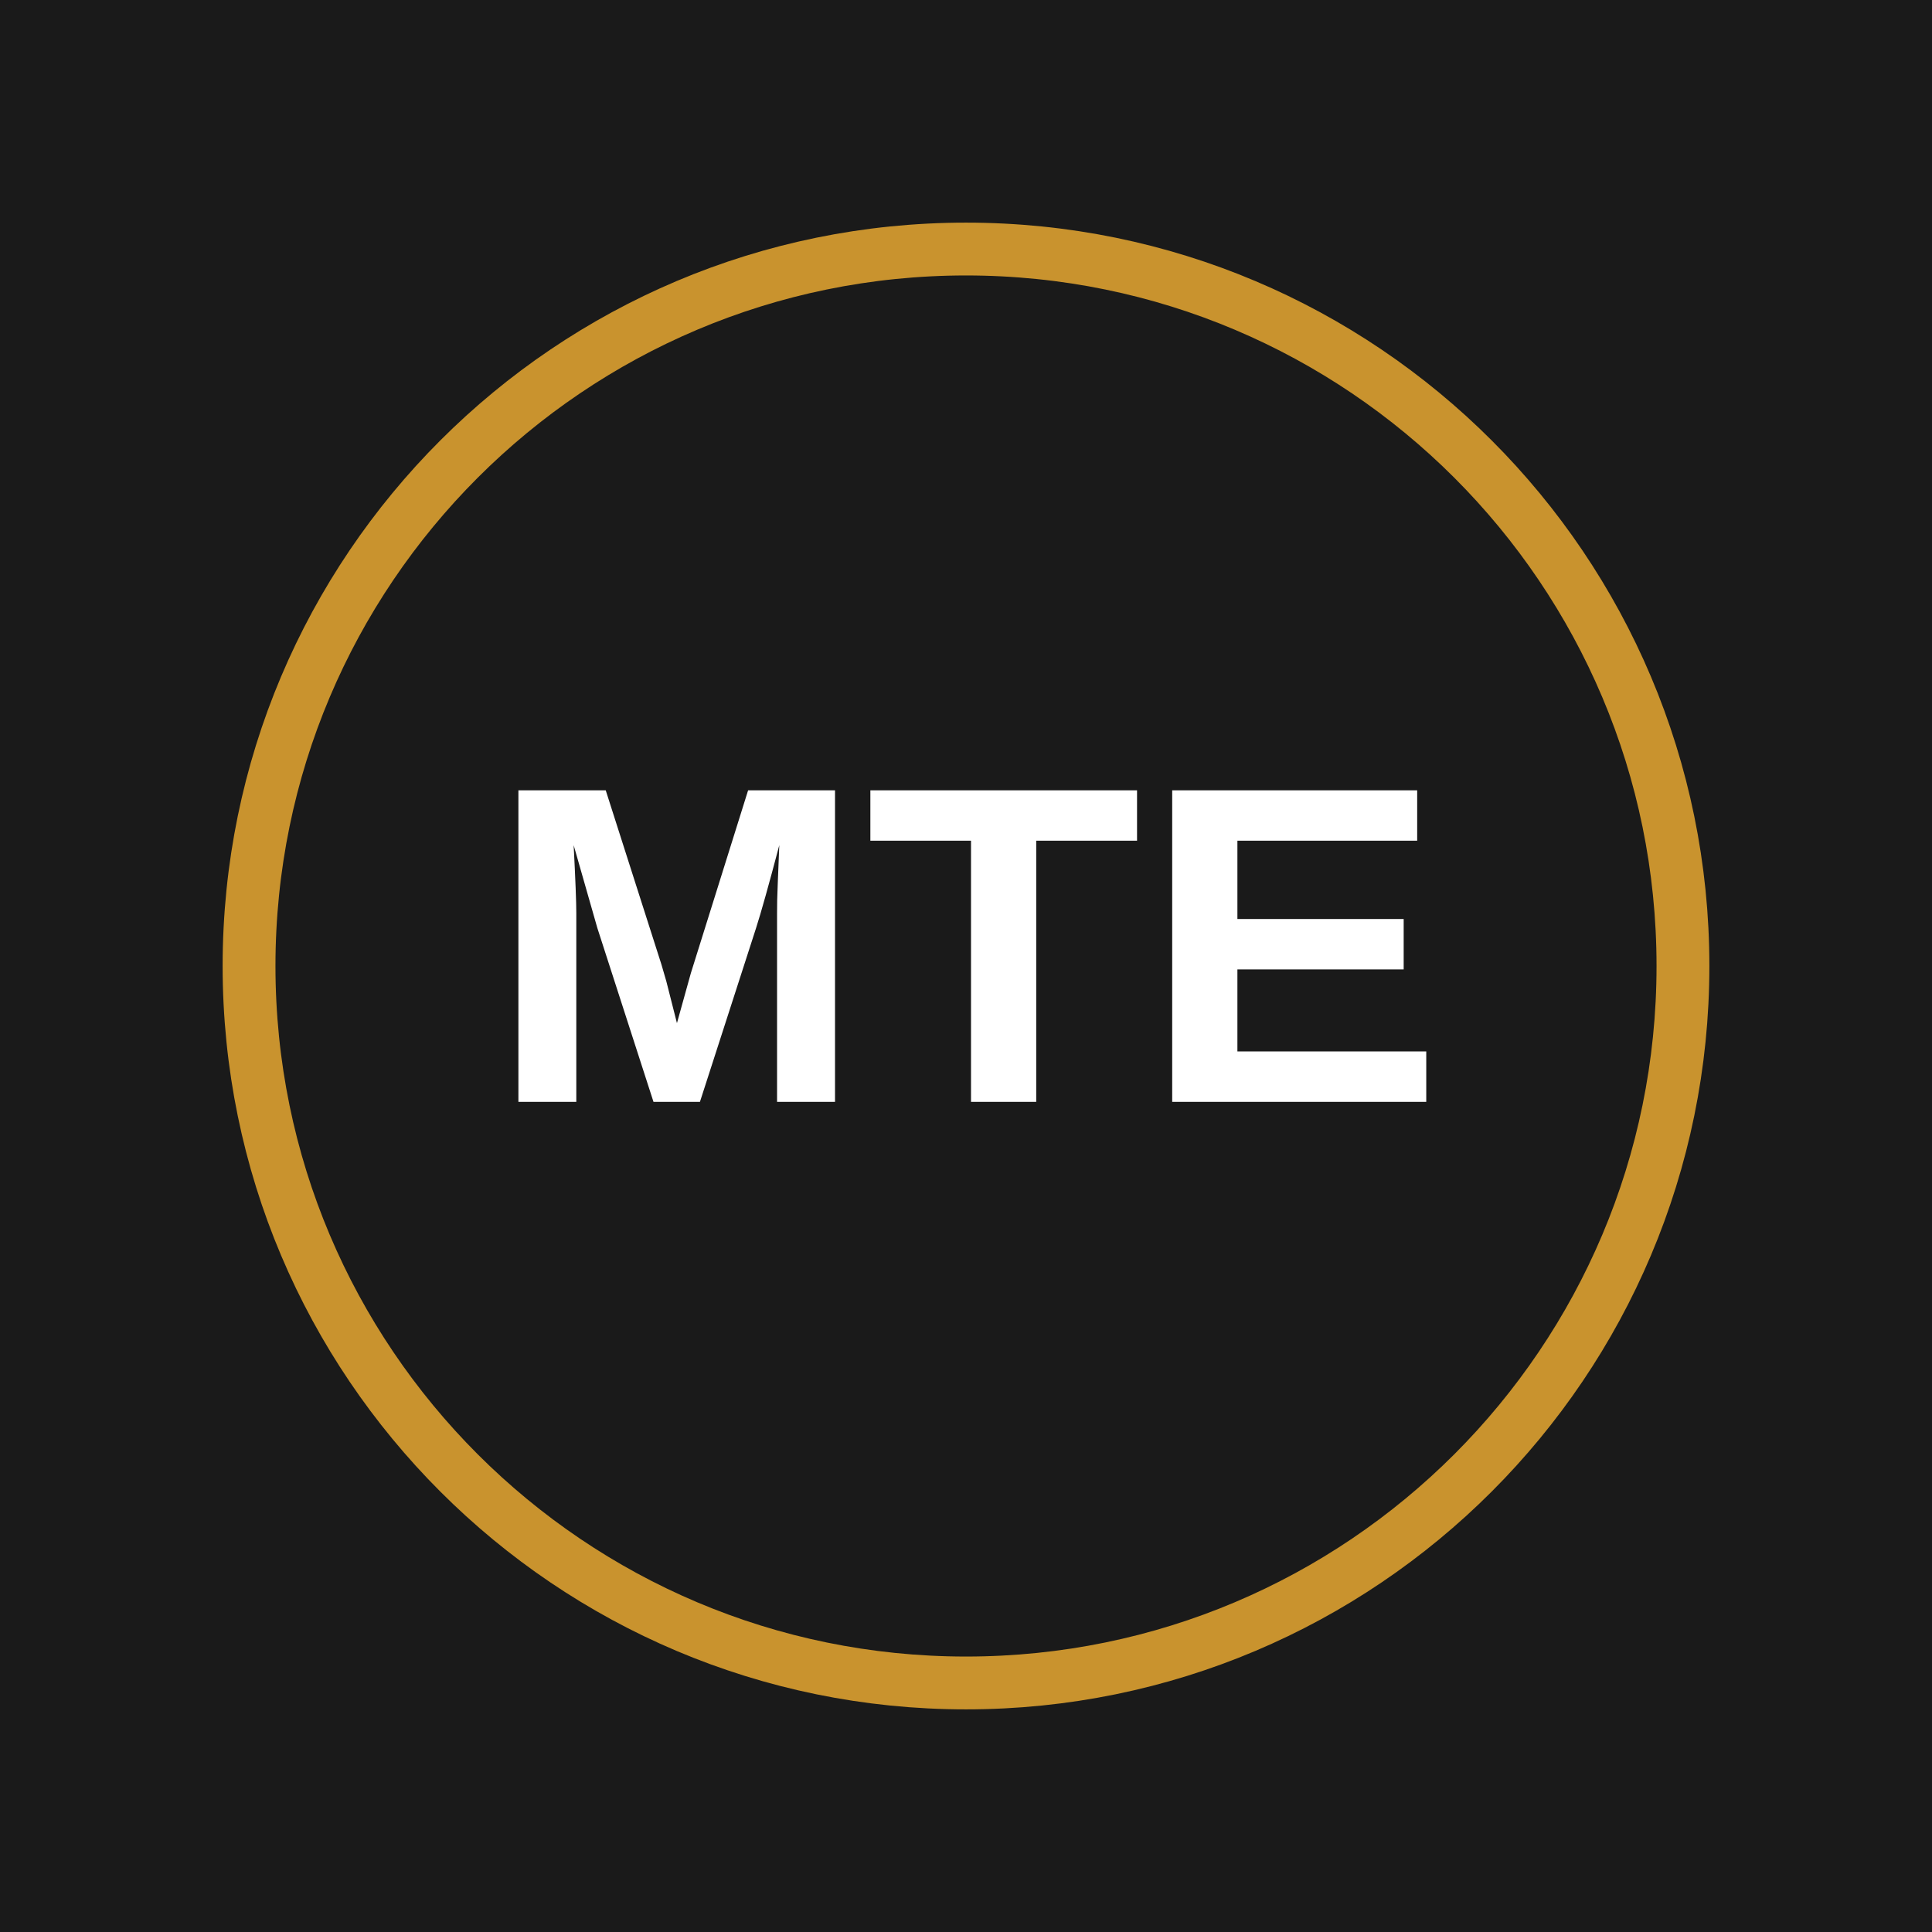
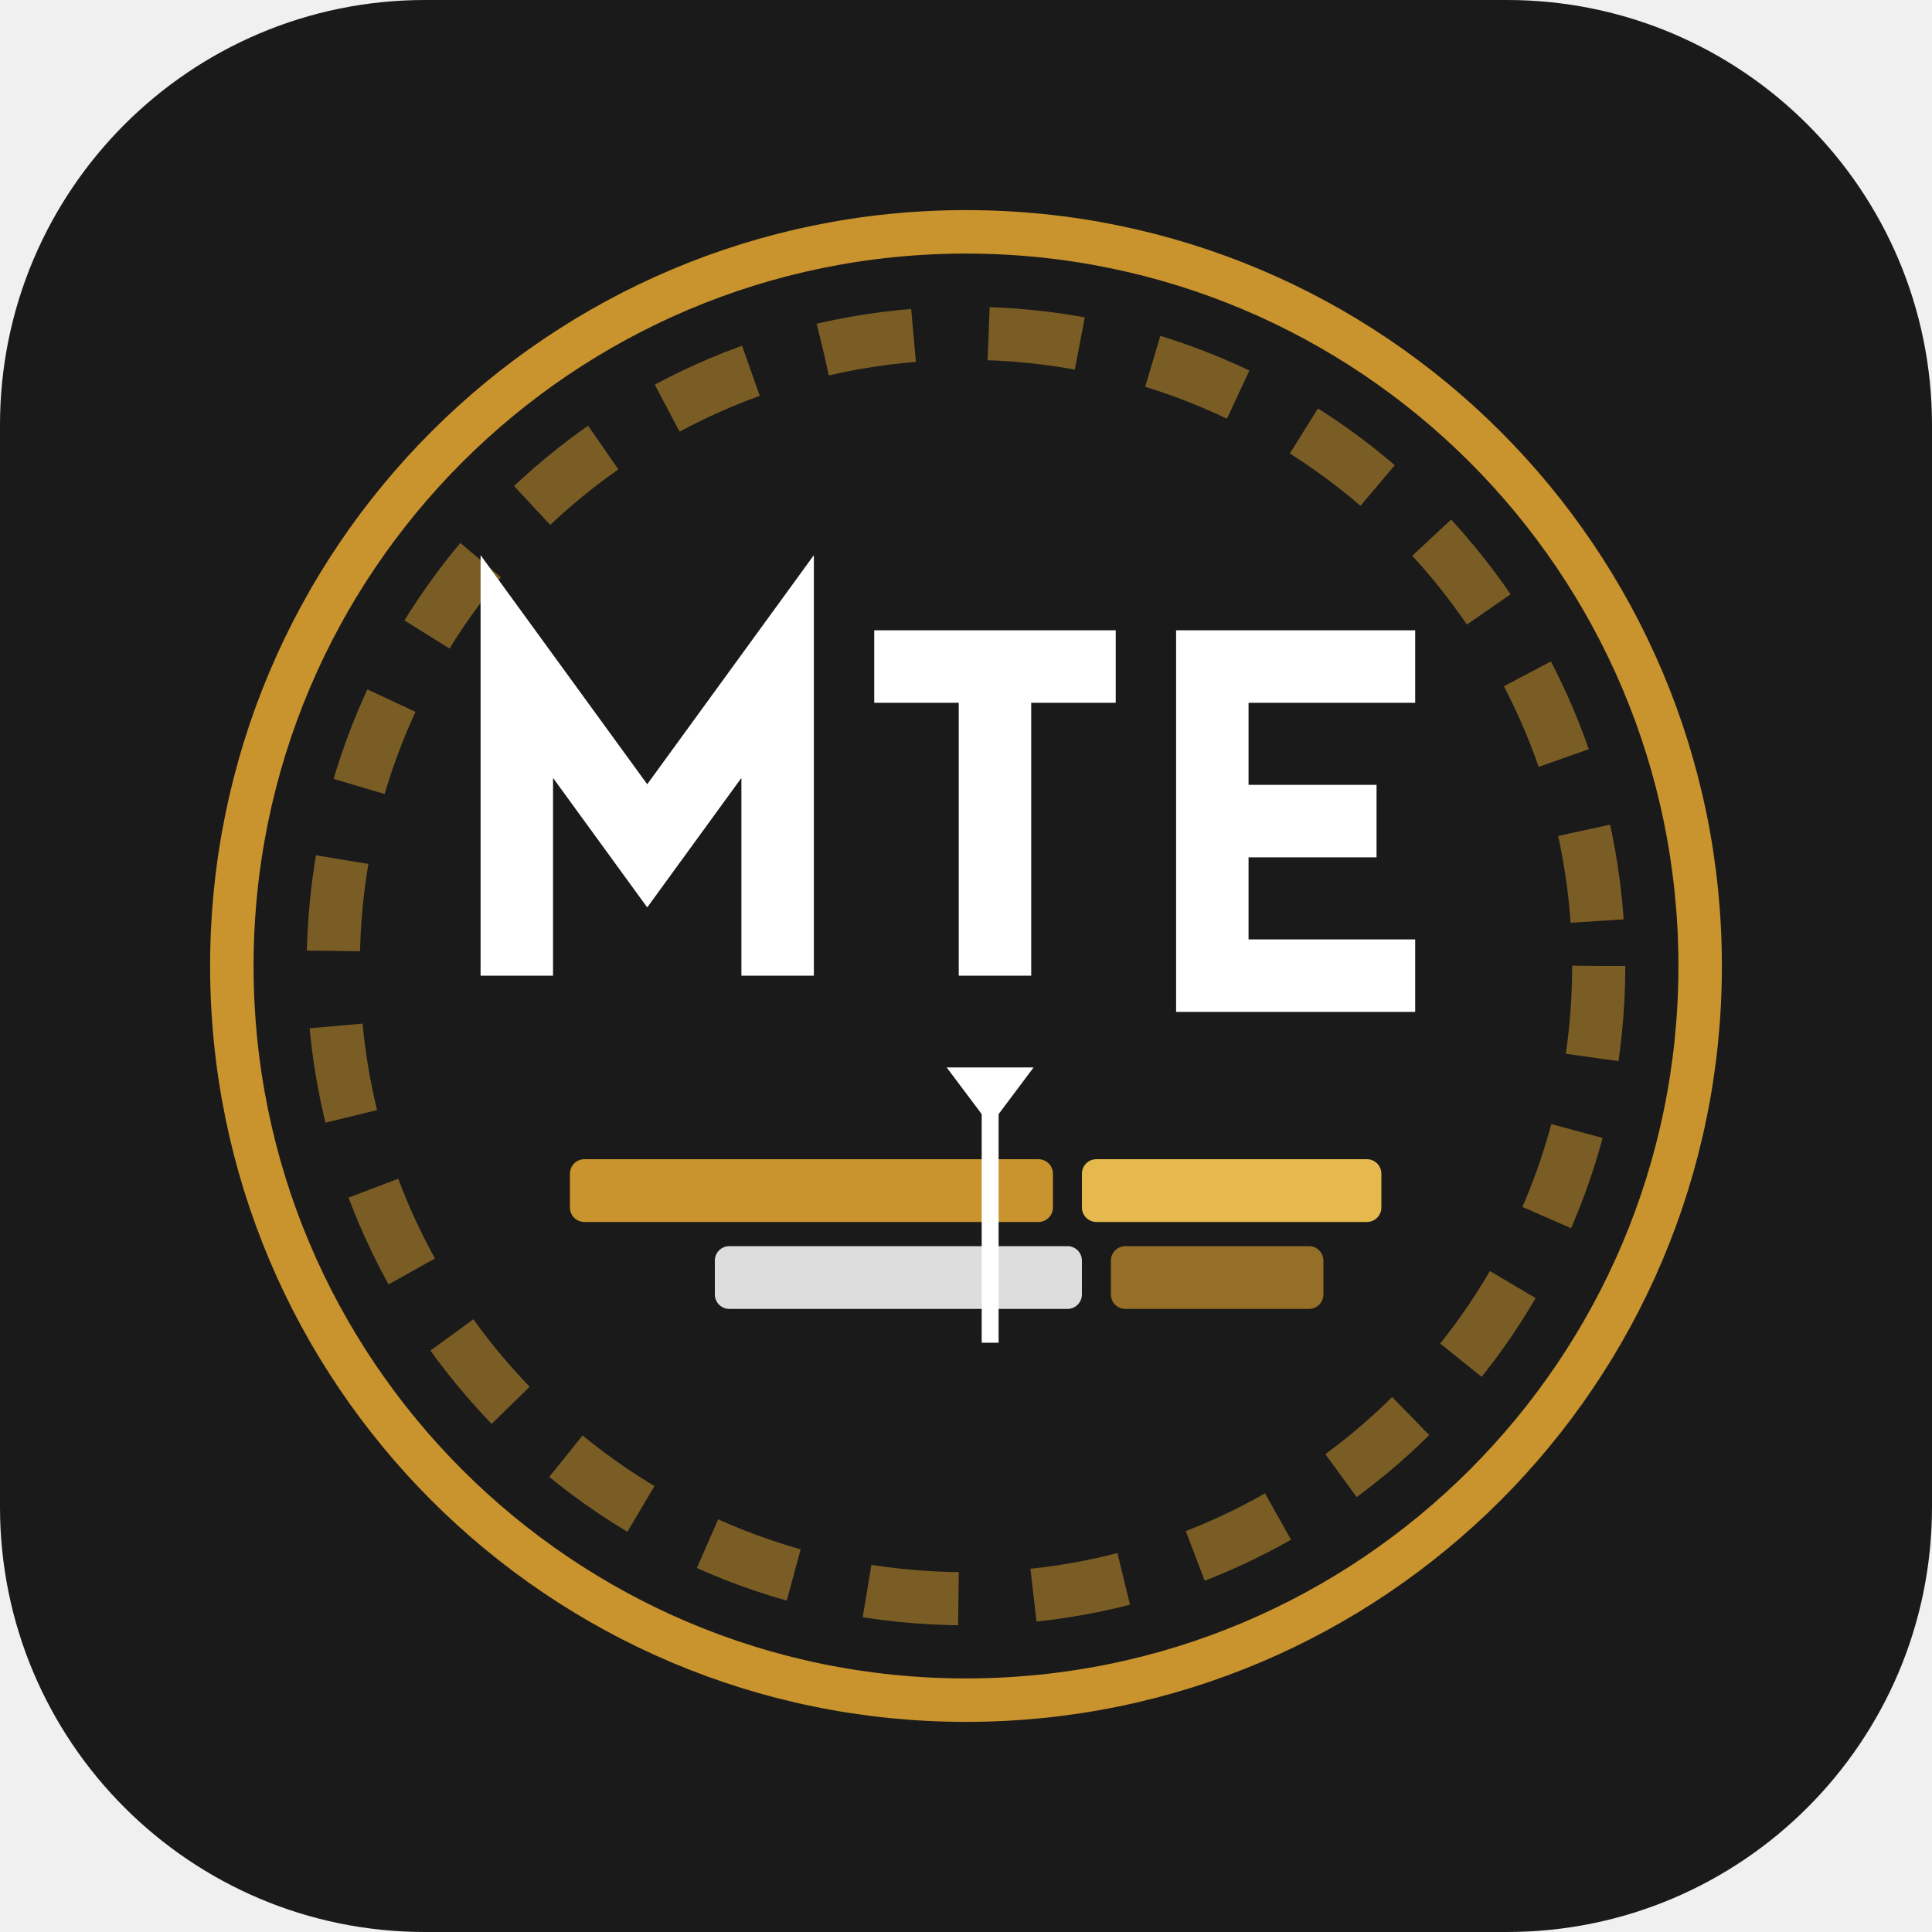
- <svg xmlns="http://www.w3.org/2000/svg" viewBox="0 0 512 512">
-   <rect width="512" height="512" fill="#1A1A1A" />
-   <circle cx="256" cy="256" r="190" fill="none" stroke="#C9932E" stroke-width="14" />
-   <text x="256" y="292" font-family="Arial,Helvetica,sans-serif" font-weight="700" font-size="120" text-anchor="middle" fill="#fff">MTE</text>
+ <svg xmlns="http://www.w3.org/2000/svg" viewBox="0 0 400 400" width="400" height="400">
+   <rect width="400" height="400" rx="88" fill="#1A1A1A" />
+   <g transform="translate(200 200) scale(1.0) translate(-200 -200)">
+     <circle cx="200" cy="200" r="152" fill="none" stroke="#C9932E" stroke-width="9" />
+     <circle cx="200" cy="200" r="131" fill="none" stroke="#C9932E" stroke-opacity=".55" stroke-width="11" stroke-dasharray="19.00 15.56" />
+     <path d="M107.0,202.0 V138.0 L134.0,175.12 L161.0,138.0 V202.0 M181.0,138.0 H231.0 M206.0,138.0 V202.0 M293.0,138.0 H251.0 V202.0 H293.0 M251.0,170 H285.0" fill="none" stroke="#fff" stroke-width="15" stroke-linejoin="miter" stroke-miterlimit="6" stroke-linecap="butt" />
+     <rect x="118" y="240" width="100" height="13" rx="3" fill="#C9932E" />
+     <rect x="224" y="240" width="62" height="13" rx="3" fill="#E6B94F" />
+     <rect x="148" y="258" width="76" height="13" rx="3" fill="#fff" fill-opacity=".85" />
+     <rect x="230" y="258" width="44" height="13" rx="3" fill="#C9932E" fill-opacity=".7" />
+     <path d="M205 230 V278" stroke="#fff" stroke-width="3.5" />
+     <path d="M196 221 H214 L205 233 Z" fill="#fff" />
+   </g>
</svg>
